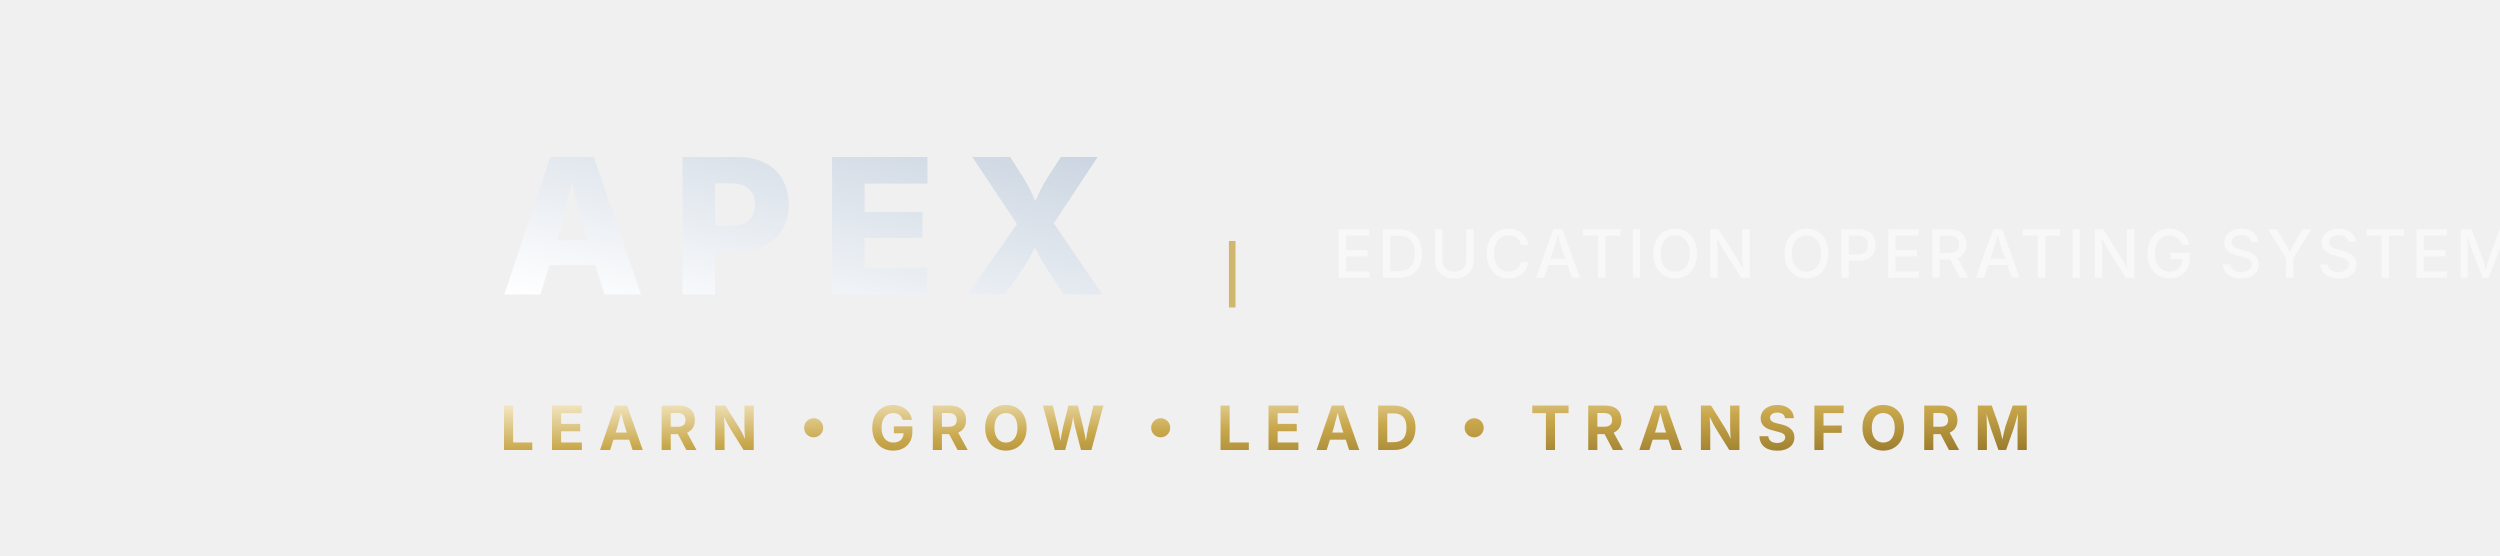
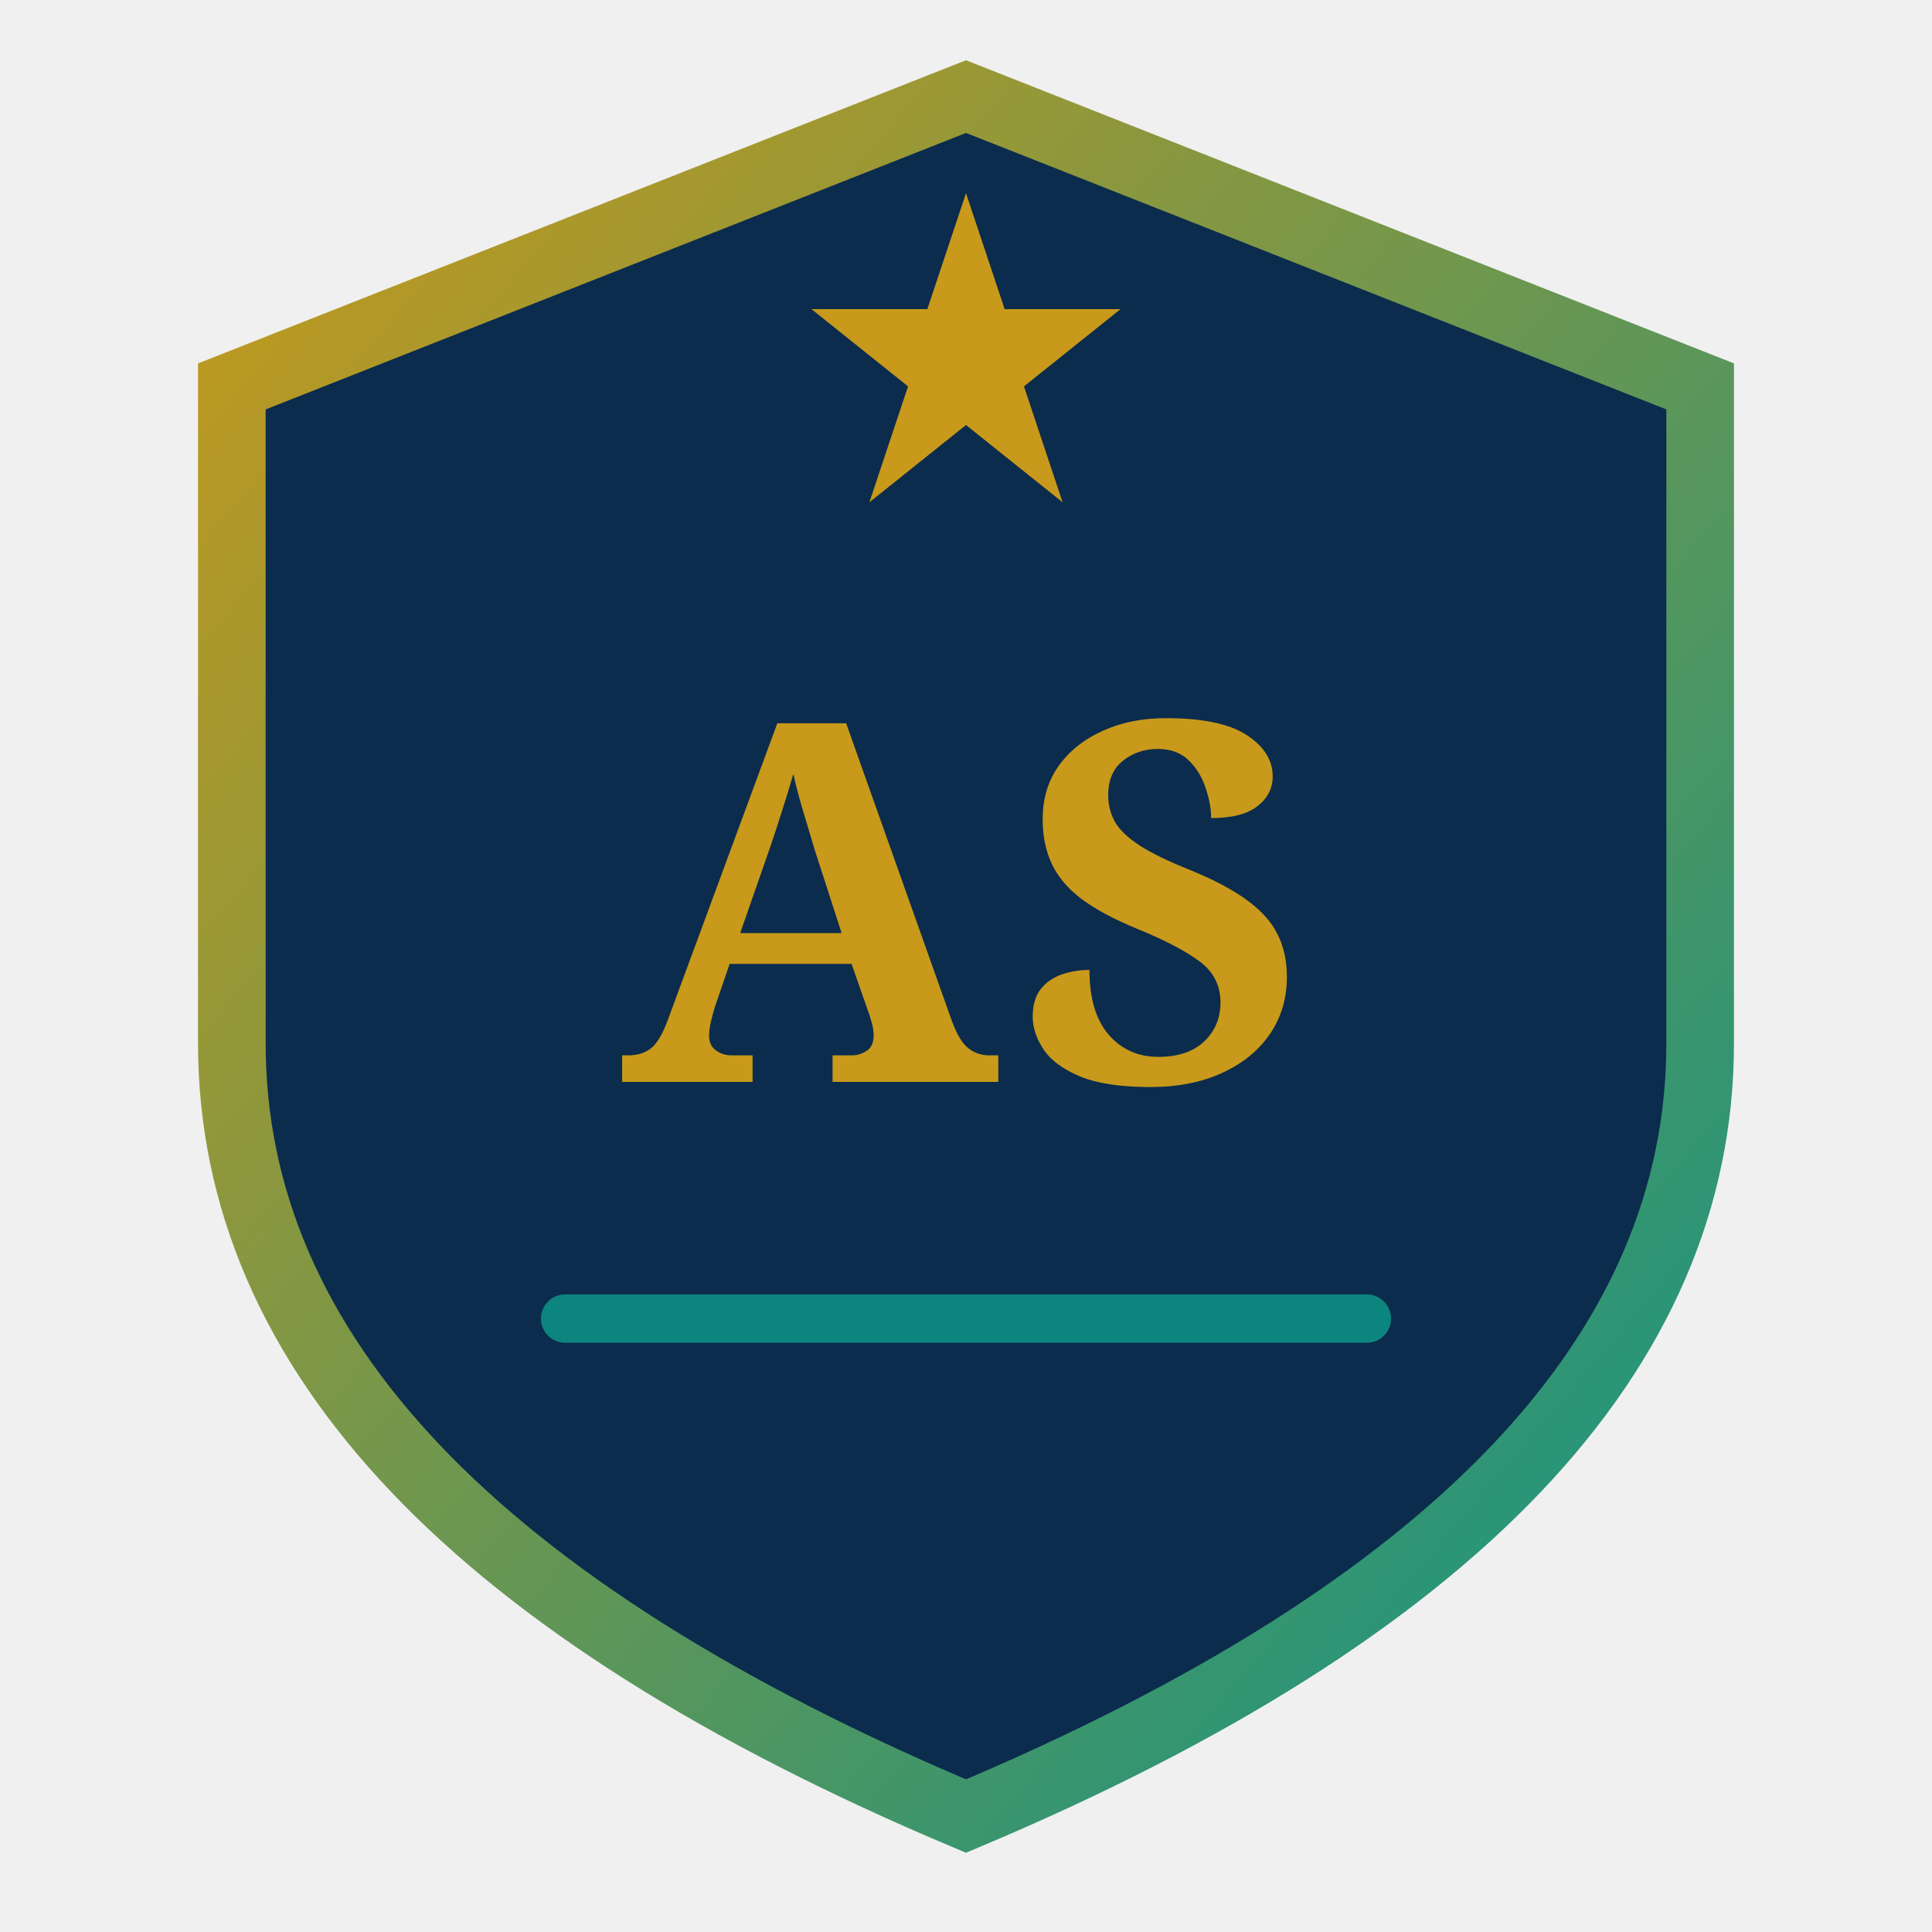
- <svg xmlns="http://www.w3.org/2000/svg" viewBox="0 0 450 100" fill="none">
+ <svg xmlns="http://www.w3.org/2000/svg" viewBox="0 0 100 100">
  <defs>
-     <linearGradient id="gold" x1="0%" y1="0%" x2="100%" y2="100%">
-       <stop offset="0%" stop-color="#F3E7C4" />
-       <stop offset="50%" stop-color="#C9A84C" />
-       <stop offset="100%" stop-color="#9A7B2C" />
+     <linearGradient id="g" x1="0%" y1="0%" x2="100%" y2="100%">
+       <stop offset="0%" stop-color="#C8991A" />
+       <stop offset="100%" stop-color="#0D9488" />
    </linearGradient>
-     <linearGradient id="silver" x1="0%" y1="100%" x2="100%" y2="0%">
-       <stop offset="0%" stop-color="#FFFFFF" />
-       <stop offset="100%" stop-color="#CBD5E1" />
-     </linearGradient>
-     <filter id="glow" x="-20%" y="-20%" width="140%" height="140%">
-       <dropShadow dx="0" dy="0" stdDeviation="6" flood-color="#C9A84C" flood-opacity="0.35" />
-     </filter>
  </defs>
-   <g transform="translate(10, 5)">
-     <g filter="url(#glow)">
-       <path d="M 35 15 L 15 75 Q 35 68 35 30 Z" fill="url(#gold)" />
-       <path d="M 35 15 L 55 75 Q 35 68 35 30 Z" fill="url(#silver)" opacity="0.9" />
-       <path d="M 23 52 C 30 50 40 50 47 52" stroke="url(#gold)" stroke-width="4" stroke-linecap="round" />
-       <polygon points="35,3 37,8 42,8 38,11 39,16 35,13 31,16 32,11 28,8 33,8" fill="#FFFFFF" />
-     </g>
-     <text x="80" y="48" fill="url(#silver)" font-family="'Plus Jakarta Sans', 'Inter', system-ui, sans-serif" font-size="34" font-weight="800" letter-spacing="0.14em">APEX</text>
-     <text x="80" y="76" fill="url(#gold)" font-family="'Plus Jakarta Sans', 'Inter', system-ui, sans-serif" font-size="11" font-weight="700" letter-spacing="0.22em">LEARN • GROW • LEAD • TRANSFORM</text>
-     <text x="210" y="48" fill="#C9A84C" font-family="'Plus Jakarta Sans', 'Inter', system-ui, sans-serif" font-size="10" font-weight="600" letter-spacing="0.08em" opacity="0.8">|</text>
-     <text x="230" y="45" fill="rgba(255,255,255,0.5)" font-family="'Plus Jakarta Sans', 'Inter', system-ui, sans-serif" font-size="12" font-weight="500" letter-spacing="0.06em">EDUCATION OPERATING SYSTEM</text>
-   </g>
+   <path d="M50 5 L88 20 L88 54 Q88 78 50 94 Q12 78 12 54 L12 20 Z" fill="#0B2C4D" stroke="url(#g)" stroke-width="3.5" />
+   <rect x="28" y="67" width="44" height="2.5" rx="1.25" fill="#0D9488" opacity="0.85" />
+   <text x="50" y="56" text-anchor="middle" fill="#C8991A" font-size="26" font-weight="bold" font-family="Georgia, serif" letter-spacing="1">AS</text>
+   <polygon points="50,10 52,16 58,16 53,20 55,26 50,22 45,26 47,20 42,16 48,16" fill="#C8991A" />
</svg>
